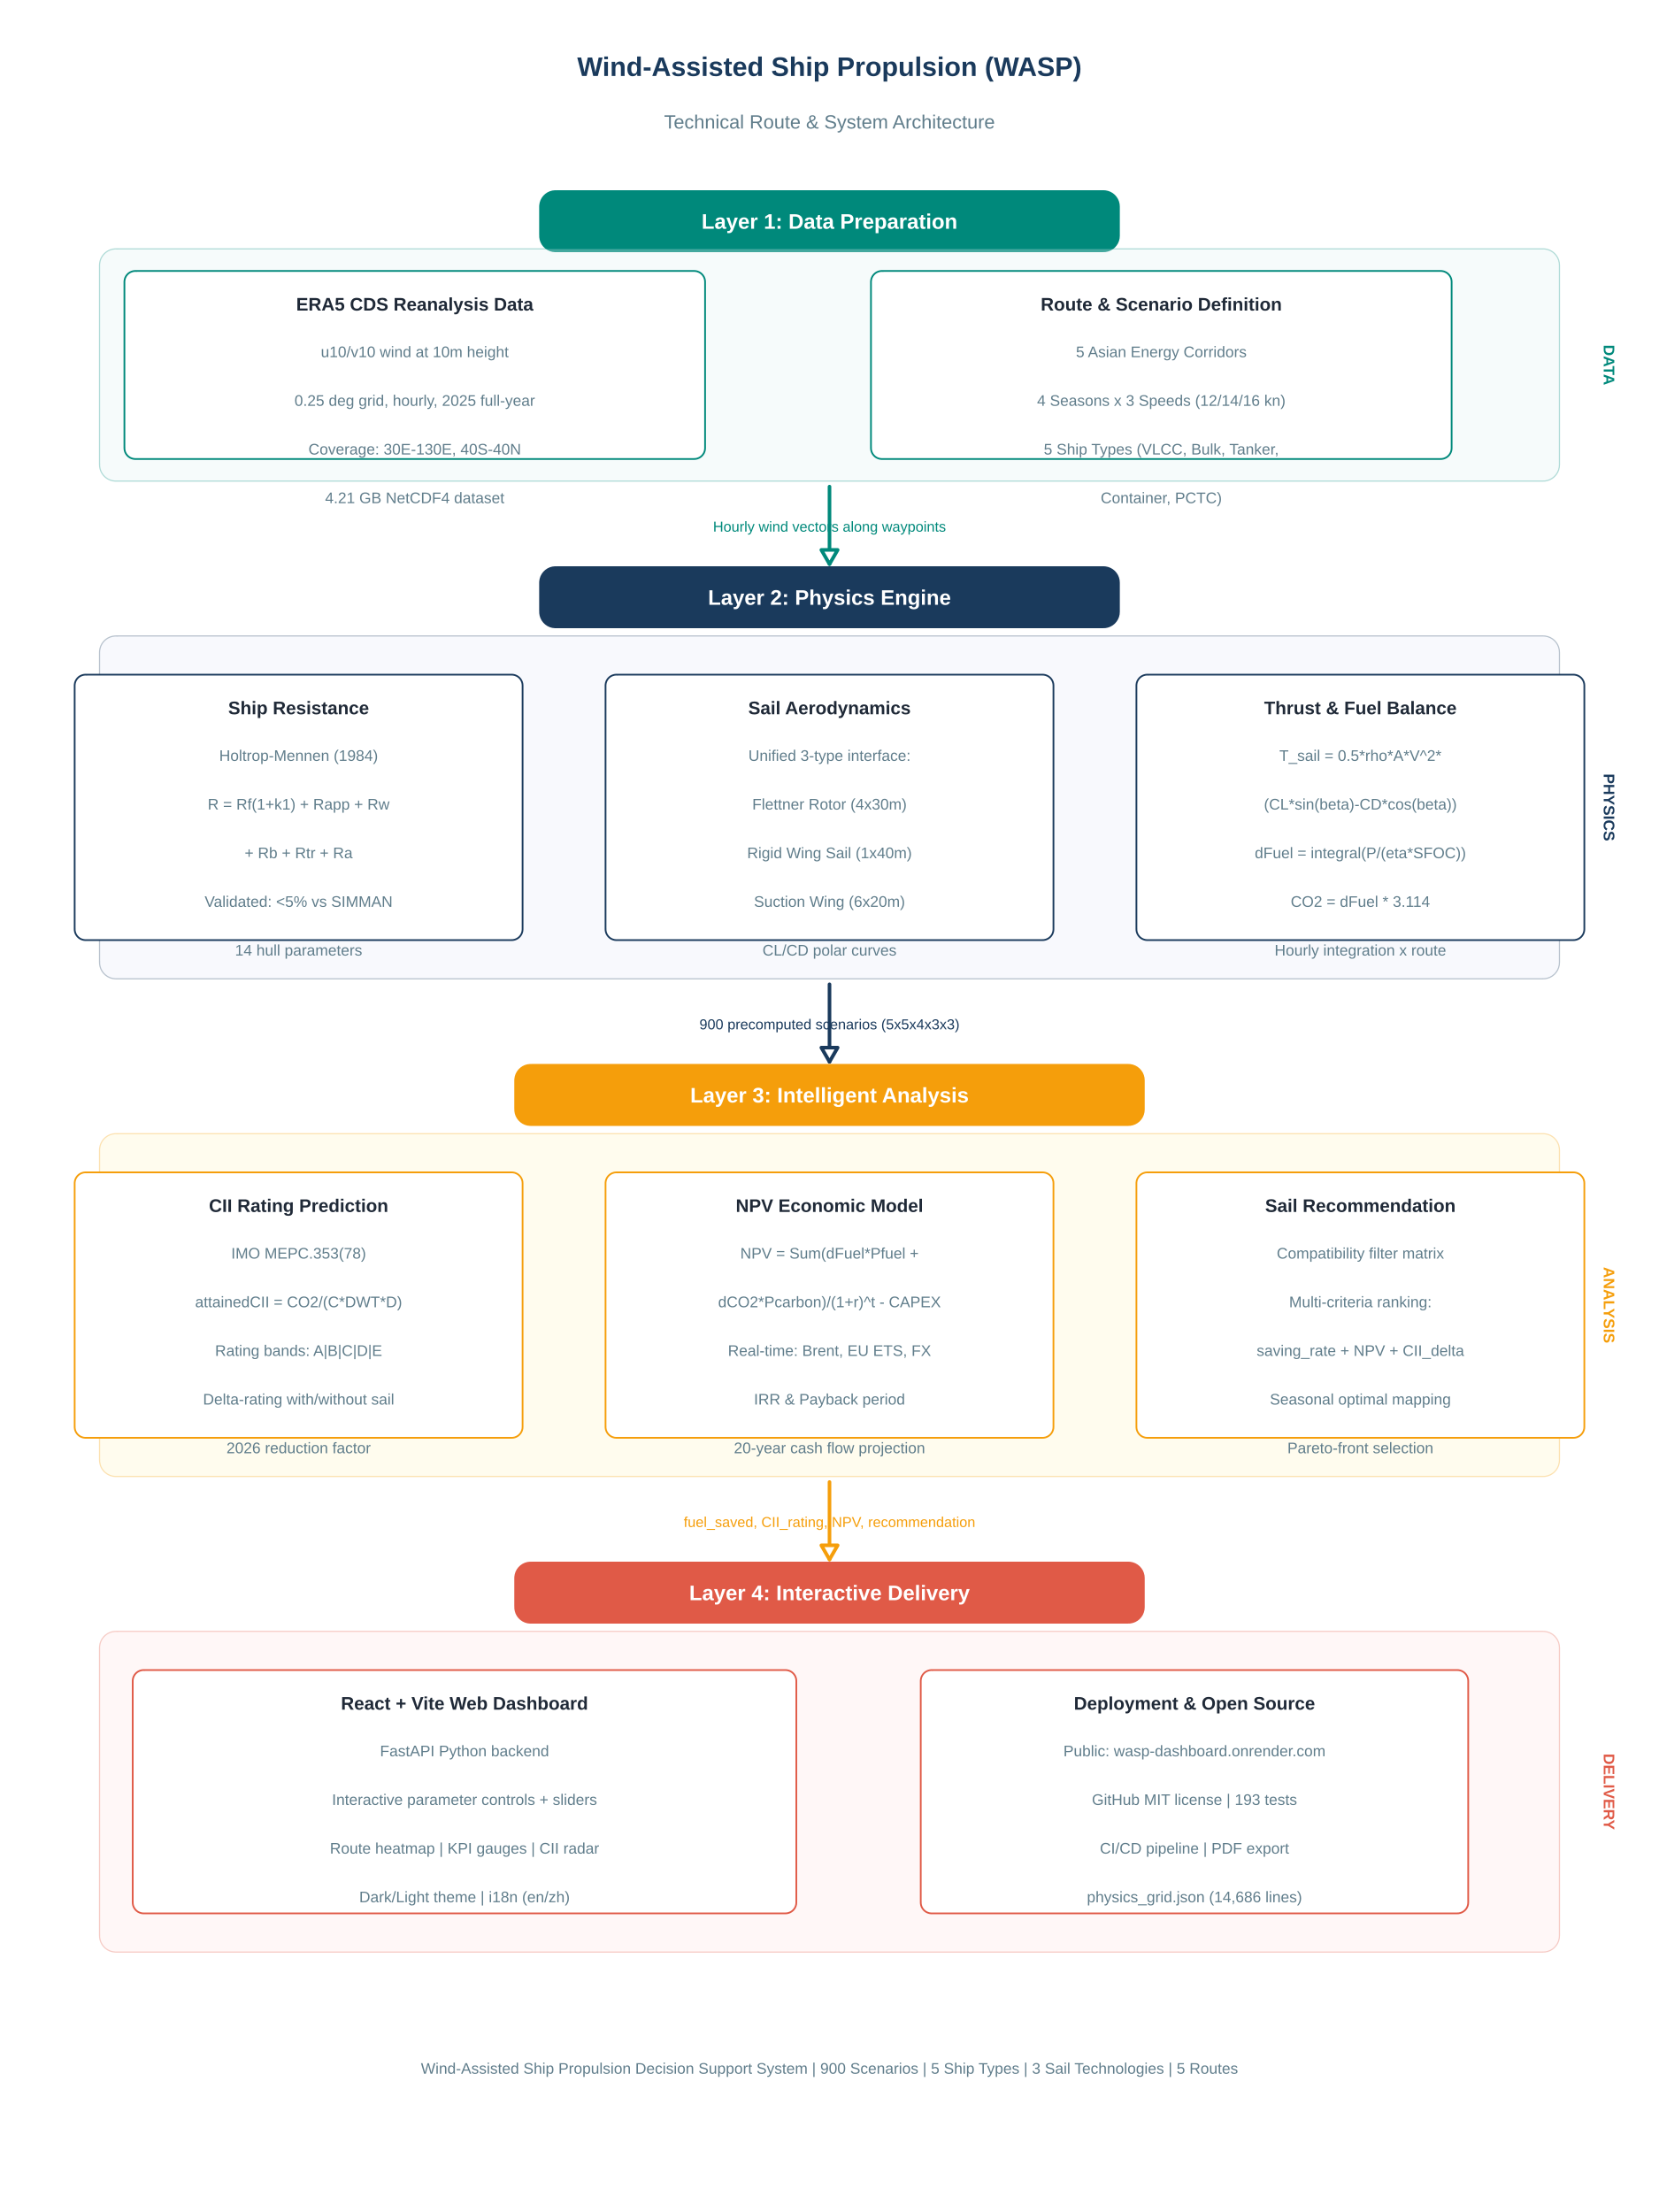
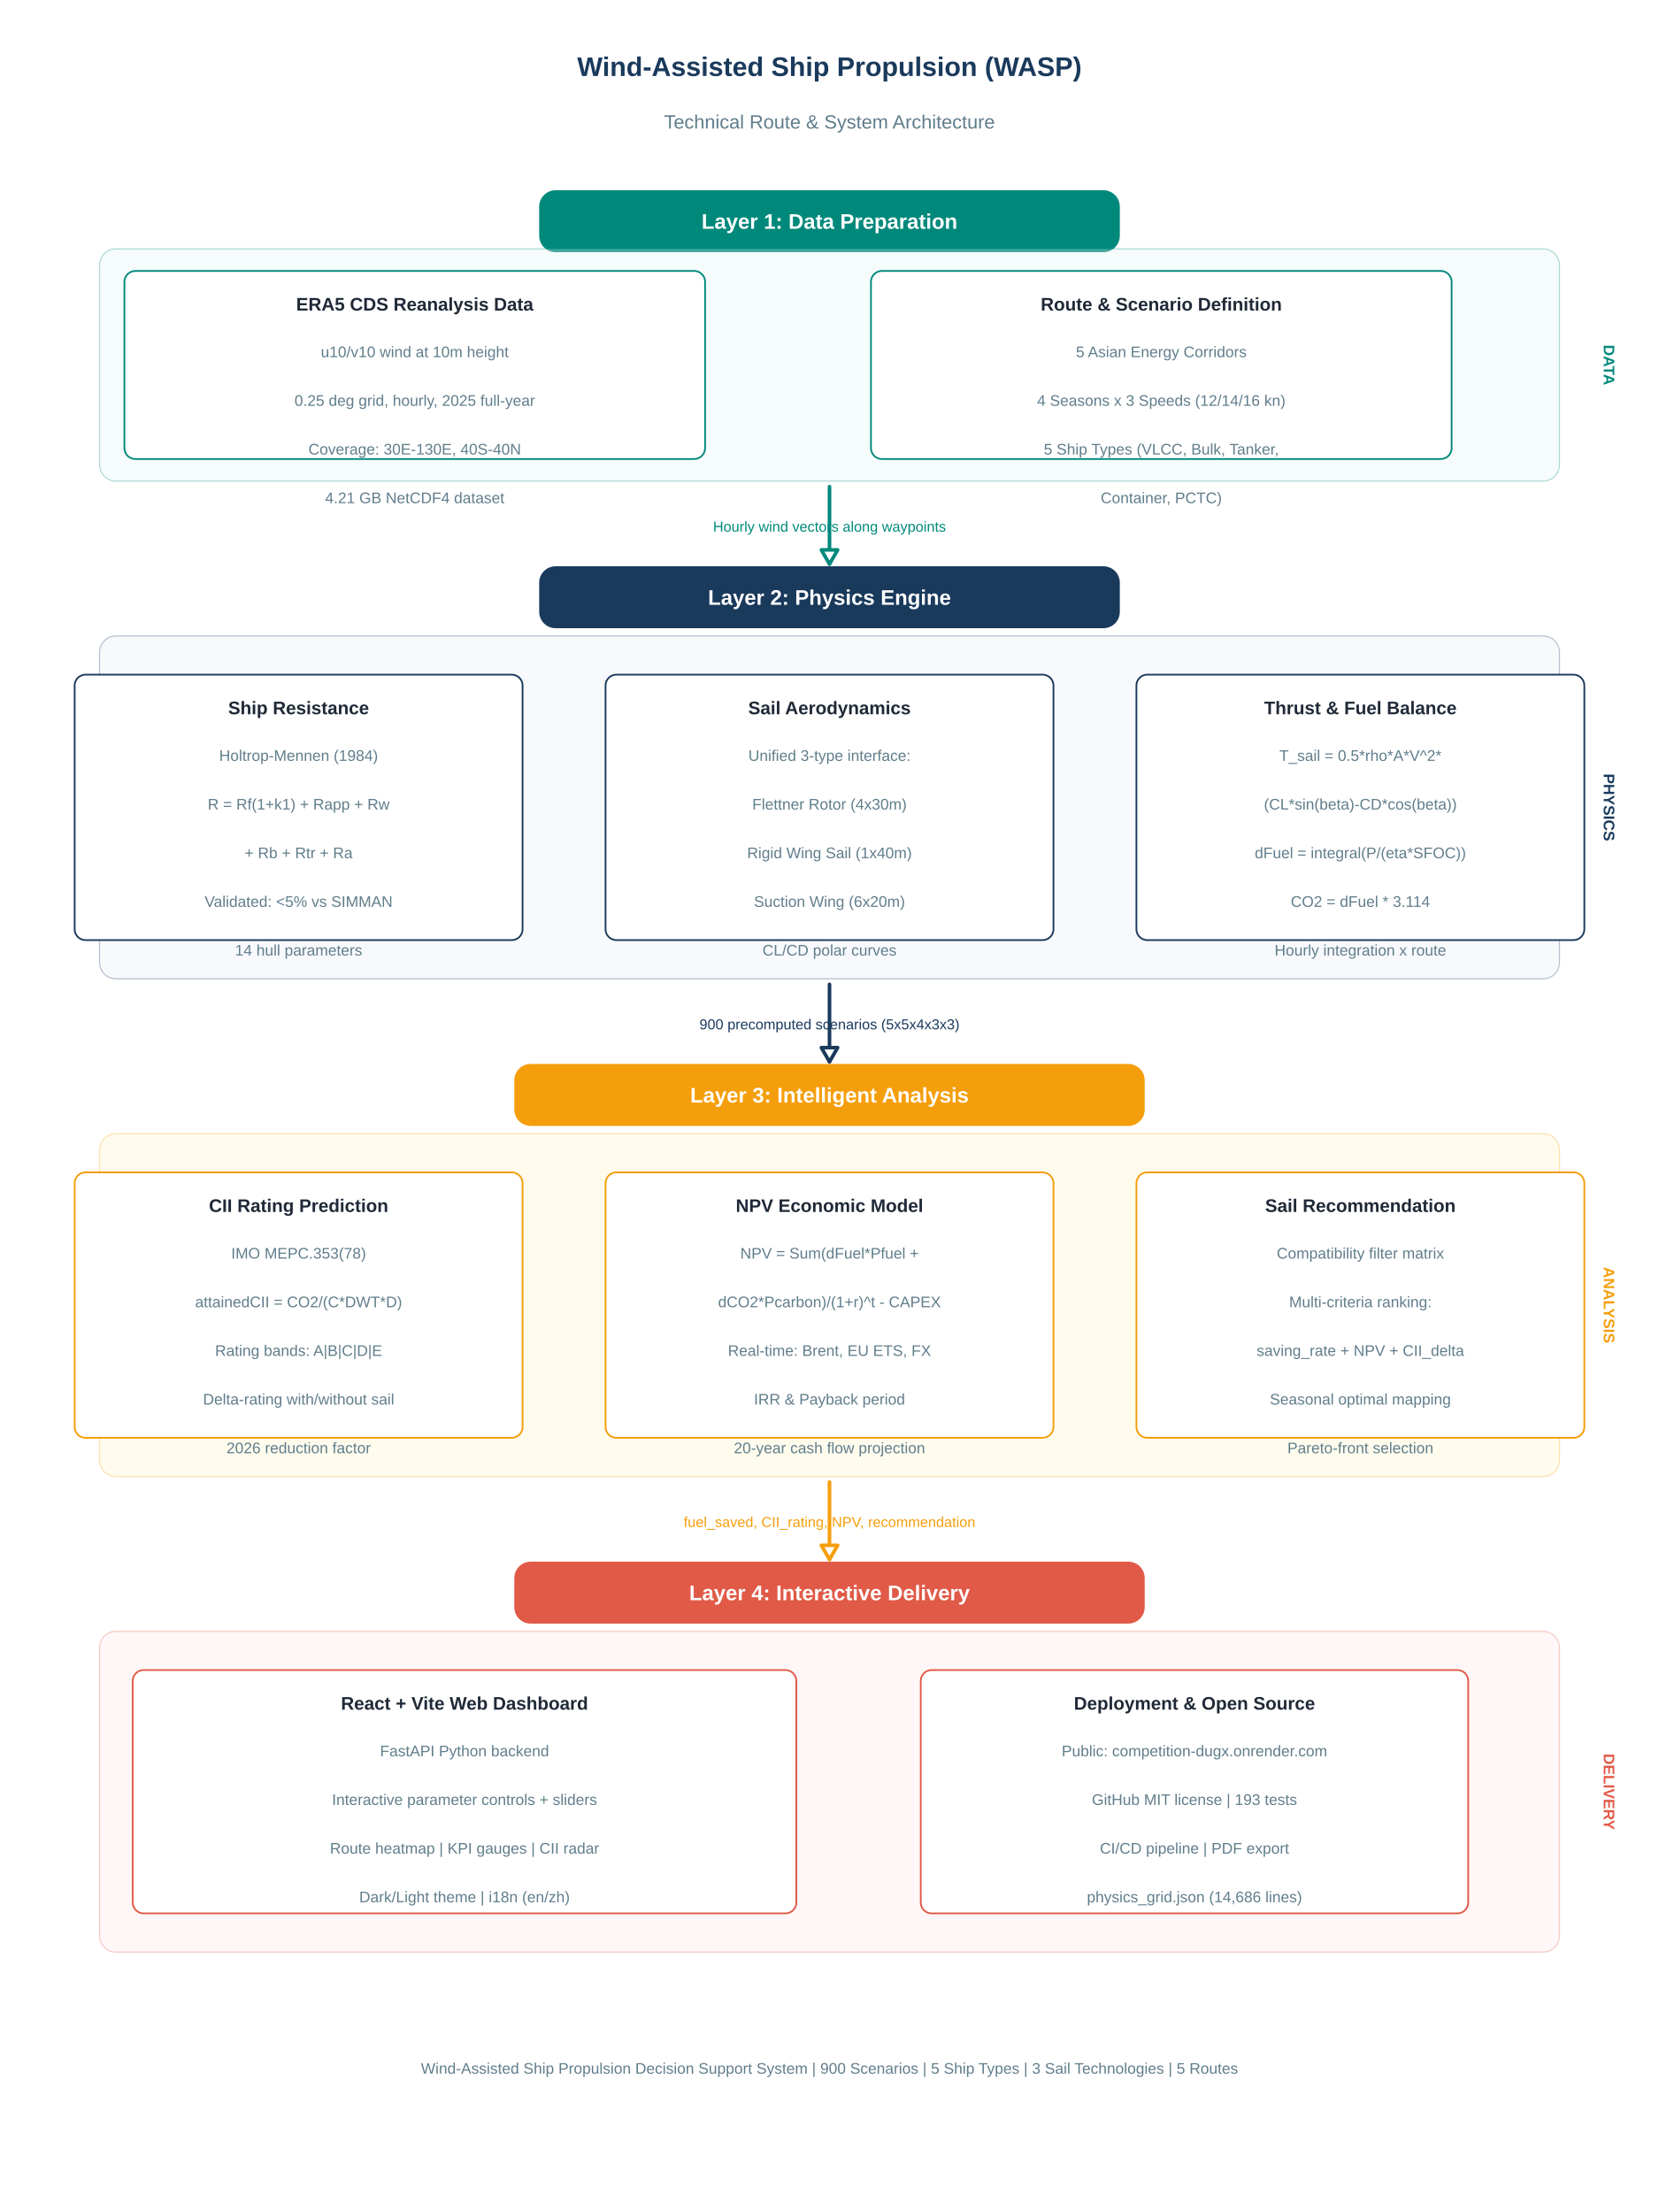
<svg xmlns="http://www.w3.org/2000/svg" width="864.00pt" height="1152.00pt" viewBox="0 0 864.00 1152.00">
  <g class="svglite">
    <defs>
      <style type="text/css">
    .svglite line, .svglite polyline, .svglite polygon, .svglite path, .svglite rect, .svglite circle {
      fill: none;
      stroke: #000000;
      stroke-linecap: round;
      stroke-linejoin: round;
      stroke-miterlimit: 10.00;
    }
    .svglite text {
      white-space: pre;
    }
    .svglite g.glyphgroup path {
      fill: inherit;
      stroke: none;
    }
  </style>
    </defs>
    <rect width="100%" height="100%" style="stroke: none; fill: #FFFFFF;" />
    <defs>
      <clipPath id="cpMC4wMHw4NjQuMDB8MC4wMHwxMTUyLjAw">
        <rect x="0.00" y="0.00" width="864.00" height="1152.00" />
      </clipPath>
    </defs>
    <g clip-path="url(#cpMC4wMHw4NjQuMDB8MC4wMHwxMTUyLjAw)">
      <rect x="0.00" y="0.00" width="864.00" height="1152.00" style="stroke-width: 0.75; stroke: none; fill: #FFFFFF;" />
      <text x="432.00" y="39.57" text-anchor="middle" style="font-size: 14.00px; font-weight: bold;fill: #1A3A5C; font-family: &quot;Arial&quot;;" textLength="262.72px" lengthAdjust="spacingAndGlyphs">Wind-Assisted Ship Propulsion (WASP)</text>
      <text x="432.00" y="66.94" text-anchor="middle" style="font-size: 10.00px;fill: #607D8B; font-family: &quot;Arial&quot;;" textLength="172.33px" lengthAdjust="spacingAndGlyphs">Technical Route &amp; System Architecture</text>
      <polygon points="289.30,131.33 574.70,131.33 574.35,131.32 575.72,131.27 577.06,130.99 578.34,130.51 579.53,129.82 580.59,128.96 581.49,127.93 582.23,126.78 582.76,125.52 583.09,124.19 583.20,122.82 583.20,122.82 583.20,107.58 583.20,107.58 583.09,106.21 582.76,104.88 582.23,103.62 581.49,102.47 580.59,101.44 579.53,100.58 578.34,99.89 577.06,99.41 575.72,99.13 574.70,99.07 289.30,99.07 290.33,99.13 288.96,99.08 287.60,99.24 286.29,99.62 285.05,100.21 283.93,100.99 282.94,101.94 282.12,103.03 281.48,104.24 281.05,105.54 280.83,106.89 280.80,107.58 280.80,122.82 280.83,122.14 280.83,123.51 281.05,124.86 281.48,126.16 282.12,127.37 282.94,128.46 283.93,129.41 285.05,130.19 286.29,130.78 287.60,131.16 288.96,131.32 " style="stroke-width: 0.00; stroke: #00897B; fill: #00897B;" />
      <text x="432.00" y="119.14" text-anchor="middle" style="font-size: 11.00px; font-weight: bold;fill: #FFFFFF; font-family: &quot;Arial&quot;;" textLength="133.34px" lengthAdjust="spacingAndGlyphs">Layer 1: Data Preparation</text>
      <polygon points="60.34,250.56 803.66,250.56 803.31,250.55 804.68,250.50 806.02,250.22 807.30,249.74 808.49,249.05 809.55,248.19 810.45,247.16 811.19,246.01 811.72,244.75 812.05,243.42 812.16,242.06 812.16,242.06 812.16,138.10 812.16,138.10 812.05,136.74 811.72,135.41 811.19,134.15 810.45,133.00 809.55,131.97 808.49,131.11 807.30,130.42 806.02,129.94 804.68,129.66 803.66,129.60 60.34,129.60 61.37,129.66 60.00,129.61 58.64,129.77 57.33,130.15 56.09,130.74 54.97,131.52 53.98,132.46 53.16,133.56 52.52,134.77 52.09,136.07 51.87,137.42 51.84,138.10 51.84,242.06 51.87,241.37 51.87,242.74 52.09,244.09 52.52,245.39 53.16,246.60 53.98,247.70 54.97,248.64 56.09,249.42 57.33,250.01 58.64,250.39 60.00,250.55 " style="stroke-width: 0.60; stroke: #00897B; stroke-opacity: 0.30; fill: #E0F2F1; fill-opacity: 0.30;" />
      <polygon points="70.47,239.04 361.53,239.04 361.30,239.04 362.21,239.00 363.11,238.82 363.96,238.49 364.75,238.04 365.46,237.46 366.06,236.78 366.55,236.01 366.91,235.17 367.13,234.28 367.20,233.37 367.20,233.37 367.20,146.79 367.20,146.79 367.13,145.88 366.91,144.99 366.55,144.15 366.06,143.38 365.46,142.70 364.75,142.12 363.96,141.67 363.11,141.34 362.21,141.16 361.53,141.12 70.47,141.12 71.15,141.16 70.24,141.12 69.34,141.23 68.46,141.49 67.63,141.88 66.88,142.40 66.23,143.03 65.68,143.76 65.25,144.57 64.96,145.43 64.82,146.33 64.80,146.79 64.80,233.37 64.82,232.91 64.82,233.83 64.96,234.73 65.25,235.59 65.68,236.40 66.23,237.13 66.88,237.76 67.63,238.28 68.46,238.67 69.34,238.93 70.24,239.04 " style="stroke-width: 0.90; stroke: #00897B; fill: #FFFFFF;" />
      <text x="216.00" y="161.74" text-anchor="middle" style="font-size: 9.50px; font-weight: bold;fill: #1F2937; font-family: &quot;Arial&quot;;" textLength="123.53px" lengthAdjust="spacingAndGlyphs">ERA5 CDS Reanalysis Data</text>
      <text x="216.00" y="186.02" text-anchor="middle" style="font-size: 8.00px;fill: #607D8B; font-family: &quot;Arial&quot;;" textLength="97.89px" lengthAdjust="spacingAndGlyphs">u10/v10 wind at 10m height</text>
      <text x="216.00" y="211.36" text-anchor="middle" style="font-size: 8.00px;fill: #607D8B; font-family: &quot;Arial&quot;;" textLength="125.34px" lengthAdjust="spacingAndGlyphs">0.25 deg grid, hourly, 2025 full-year</text>
      <text x="216.00" y="236.71" text-anchor="middle" style="font-size: 8.00px;fill: #607D8B; font-family: &quot;Arial&quot;;" textLength="110.83px" lengthAdjust="spacingAndGlyphs">Coverage: 30E-130E, 40S-40N</text>
      <text x="216.00" y="262.05" text-anchor="middle" style="font-size: 8.00px;fill: #607D8B; font-family: &quot;Arial&quot;;" textLength="93.41px" lengthAdjust="spacingAndGlyphs">4.21 GB NetCDF4 dataset</text>
      <polygon points="459.27,239.04 750.33,239.04 750.10,239.04 751.01,239.00 751.91,238.82 752.76,238.49 753.55,238.04 754.26,237.46 754.86,236.78 755.35,236.01 755.71,235.17 755.93,234.28 756.00,233.37 756.00,233.37 756.00,146.79 756.00,146.79 755.93,145.88 755.71,144.99 755.35,144.15 754.86,143.38 754.26,142.70 753.55,142.12 752.76,141.67 751.91,141.34 751.01,141.16 750.33,141.12 459.27,141.12 459.95,141.16 459.04,141.12 458.14,141.23 457.26,141.49 456.43,141.88 455.68,142.40 455.03,143.03 454.48,143.76 454.05,144.57 453.76,145.43 453.62,146.33 453.60,146.79 453.60,233.37 453.62,232.91 453.62,233.83 453.76,234.73 454.05,235.59 454.48,236.40 455.03,237.13 455.68,237.76 456.43,238.28 457.26,238.67 458.14,238.93 459.04,239.04 " style="stroke-width: 0.90; stroke: #00897B; fill: #FFFFFF;" />
      <text x="604.80" y="161.74" text-anchor="middle" style="font-size: 9.50px; font-weight: bold;fill: #1F2937; font-family: &quot;Arial&quot;;" textLength="125.56px" lengthAdjust="spacingAndGlyphs">Route &amp; Scenario Definition</text>
      <text x="604.80" y="186.02" text-anchor="middle" style="font-size: 8.00px;fill: #607D8B; font-family: &quot;Arial&quot;;" textLength="89.02px" lengthAdjust="spacingAndGlyphs">5 Asian Energy Corridors</text>
      <text x="604.80" y="211.36" text-anchor="middle" style="font-size: 8.00px;fill: #607D8B; font-family: &quot;Arial&quot;;" textLength="129.48px" lengthAdjust="spacingAndGlyphs">4 Seasons x 3 Speeds (12/14/16 kn)</text>
      <text x="604.80" y="236.71" text-anchor="middle" style="font-size: 8.00px;fill: #607D8B; font-family: &quot;Arial&quot;;" textLength="122.52px" lengthAdjust="spacingAndGlyphs">5 Ship Types (VLCC, Bulk, Tanker,</text>
      <text x="604.80" y="262.05" text-anchor="middle" style="font-size: 8.00px;fill: #607D8B; font-family: &quot;Arial&quot;;" textLength="67.62px" lengthAdjust="spacingAndGlyphs">  Container, PCTC)</text>
      <polyline points="432.00,253.44 432.00,293.76 " style="stroke-width: 1.88; stroke: #00897B;" />
      <polygon points="427.75,286.40 432.00,293.76 436.25,286.40 " style="stroke-width: 1.88; stroke: #00897B; fill: #FFFFFF;" />
      <text x="432.00" y="276.86" text-anchor="middle" style="font-size: 7.50px;fill: #00897B; font-family: &quot;Arial&quot;;" textLength="121.33px" lengthAdjust="spacingAndGlyphs">Hourly wind vectors along waypoints</text>
      <polygon points="289.30,327.17 574.70,327.17 574.35,327.16 575.72,327.11 577.06,326.83 578.34,326.35 579.53,325.66 580.59,324.80 581.49,323.77 582.23,322.62 582.76,321.36 583.09,320.03 583.20,318.66 583.20,318.66 583.20,303.42 583.20,303.42 583.09,302.05 582.76,300.72 582.23,299.46 581.49,298.31 580.59,297.28 579.53,296.42 578.34,295.73 577.06,295.25 575.72,294.97 574.70,294.91 289.30,294.91 290.33,294.97 288.96,294.92 287.60,295.08 286.29,295.46 285.05,296.05 283.93,296.83 282.94,297.78 282.12,298.87 281.48,300.08 281.05,301.38 280.83,302.73 280.80,303.42 280.80,318.66 280.83,317.98 280.83,319.35 281.05,320.70 281.48,322.00 282.12,323.21 282.94,324.30 283.93,325.25 285.05,326.03 286.29,326.62 287.60,327.00 288.96,327.16 " style="stroke-width: 0.00; stroke: #1A3A5C; fill: #1A3A5C;" />
      <text x="432.00" y="314.98" text-anchor="middle" style="font-size: 11.00px; font-weight: bold;fill: #FFFFFF; font-family: &quot;Arial&quot;;" textLength="126.66px" lengthAdjust="spacingAndGlyphs">Layer 2: Physics Engine</text>
      <polygon points="60.34,509.76 803.66,509.76 803.31,509.75 804.68,509.70 806.02,509.42 807.30,508.94 808.49,508.25 809.55,507.39 810.45,506.36 811.19,505.21 811.72,503.95 812.05,502.62 812.16,501.26 812.16,501.26 812.16,339.70 812.16,339.70 812.05,338.34 811.72,337.01 811.19,335.75 810.45,334.60 809.55,333.57 808.49,332.71 807.30,332.02 806.02,331.54 804.68,331.26 803.66,331.20 60.34,331.20 61.37,331.26 60.00,331.21 58.64,331.37 57.33,331.75 56.09,332.34 54.97,333.12 53.98,334.06 53.16,335.16 52.52,336.37 52.09,337.67 51.87,339.02 51.84,339.70 51.84,501.26 51.87,500.57 51.87,501.94 52.09,503.29 52.52,504.59 53.16,505.80 53.98,506.90 54.97,507.84 56.09,508.62 57.33,509.21 58.64,509.59 60.00,509.75 " style="stroke-width: 0.60; stroke: #1A3A5C; stroke-opacity: 0.30; fill: #E8EAF6; fill-opacity: 0.30;" />
      <polygon points="44.55,489.60 266.49,489.60 266.26,489.60 267.17,489.56 268.07,489.38 268.92,489.05 269.71,488.60 270.42,488.02 271.02,487.34 271.51,486.57 271.87,485.73 272.09,484.84 272.16,483.93 272.16,483.93 272.16,357.03 272.16,357.03 272.09,356.12 271.87,355.23 271.51,354.39 271.02,353.62 270.42,352.94 269.71,352.36 268.92,351.91 268.07,351.58 267.17,351.40 266.49,351.36 44.55,351.36 45.23,351.40 44.32,351.36 43.42,351.47 42.54,351.73 41.71,352.12 40.96,352.64 40.31,353.27 39.76,354.00 39.33,354.81 39.04,355.67 38.90,356.57 38.88,357.03 38.88,483.93 38.90,483.47 38.90,484.39 39.04,485.29 39.33,486.15 39.76,486.96 40.31,487.69 40.96,488.32 41.71,488.84 42.54,489.23 43.42,489.49 44.32,489.60 " style="stroke-width: 0.90; stroke: #1A3A5C; fill: #FFFFFF;" />
      <text x="155.52" y="371.98" text-anchor="middle" style="font-size: 9.50px; font-weight: bold;fill: #1F2937; font-family: &quot;Arial&quot;;" textLength="73.36px" lengthAdjust="spacingAndGlyphs">Ship Resistance</text>
      <text x="155.52" y="396.26" text-anchor="middle" style="font-size: 8.00px;fill: #607D8B; font-family: &quot;Arial&quot;;" textLength="82.80px" lengthAdjust="spacingAndGlyphs">Holtrop-Mennen (1984)</text>
      <text x="155.52" y="421.60" text-anchor="middle" style="font-size: 8.00px;fill: #607D8B; font-family: &quot;Arial&quot;;" textLength="94.73px" lengthAdjust="spacingAndGlyphs">R = Rf(1+k1) + Rapp + Rw</text>
      <text x="155.52" y="446.95" text-anchor="middle" style="font-size: 8.00px;fill: #607D8B; font-family: &quot;Arial&quot;;" textLength="62.91px" lengthAdjust="spacingAndGlyphs">   + Rb + Rtr + Ra</text>
      <text x="155.52" y="472.29" text-anchor="middle" style="font-size: 8.00px;fill: #607D8B; font-family: &quot;Arial&quot;;" textLength="97.94px" lengthAdjust="spacingAndGlyphs">Validated: &lt;5% vs SIMMAN</text>
      <text x="155.52" y="497.64" text-anchor="middle" style="font-size: 8.00px;fill: #607D8B; font-family: &quot;Arial&quot;;" textLength="66.31px" lengthAdjust="spacingAndGlyphs">14 hull parameters</text>
      <polygon points="321.03,489.60 542.97,489.60 542.74,489.60 543.65,489.56 544.55,489.38 545.40,489.05 546.19,488.60 546.90,488.02 547.50,487.34 547.99,486.57 548.35,485.73 548.57,484.84 548.64,483.93 548.64,483.93 548.64,357.03 548.64,357.03 548.57,356.12 548.35,355.23 547.99,354.39 547.50,353.62 546.90,352.94 546.19,352.36 545.40,351.91 544.55,351.58 543.65,351.40 542.97,351.36 321.03,351.36 321.71,351.40 320.80,351.36 319.90,351.47 319.02,351.73 318.19,352.12 317.44,352.64 316.79,353.27 316.24,354.00 315.81,354.81 315.52,355.67 315.38,356.57 315.36,357.03 315.36,483.93 315.38,483.47 315.38,484.39 315.52,485.29 315.81,486.15 316.24,486.96 316.79,487.69 317.44,488.32 318.19,488.84 319.02,489.23 319.90,489.49 320.80,489.60 " style="stroke-width: 0.90; stroke: #1A3A5C; fill: #FFFFFF;" />
      <text x="432.00" y="371.98" text-anchor="middle" style="font-size: 9.50px; font-weight: bold;fill: #1F2937; font-family: &quot;Arial&quot;;" textLength="84.64px" lengthAdjust="spacingAndGlyphs">Sail Aerodynamics</text>
      <text x="432.00" y="396.26" text-anchor="middle" style="font-size: 8.00px;fill: #607D8B; font-family: &quot;Arial&quot;;" textLength="84.53px" lengthAdjust="spacingAndGlyphs">Unified 3-type interface:</text>
      <text x="432.00" y="421.60" text-anchor="middle" style="font-size: 8.00px;fill: #607D8B; font-family: &quot;Arial&quot;;" textLength="84.97px" lengthAdjust="spacingAndGlyphs">  Flettner Rotor (4x30m)</text>
      <text x="432.00" y="446.95" text-anchor="middle" style="font-size: 8.00px;fill: #607D8B; font-family: &quot;Arial&quot;;" textLength="90.31px" lengthAdjust="spacingAndGlyphs">  Rigid Wing Sail (1x40m)</text>
      <text x="432.00" y="472.29" text-anchor="middle" style="font-size: 8.00px;fill: #607D8B; font-family: &quot;Arial&quot;;" textLength="83.19px" lengthAdjust="spacingAndGlyphs">  Suction Wing (6x20m)</text>
      <text x="432.00" y="497.64" text-anchor="middle" style="font-size: 8.00px;fill: #607D8B; font-family: &quot;Arial&quot;;" textLength="69.84px" lengthAdjust="spacingAndGlyphs">CL/CD polar curves</text>
      <polygon points="597.51,489.60 819.45,489.60 819.22,489.60 820.13,489.56 821.03,489.38 821.88,489.05 822.67,488.60 823.38,488.02 823.98,487.34 824.47,486.57 824.83,485.73 825.05,484.84 825.12,483.93 825.12,483.93 825.12,357.03 825.12,357.03 825.05,356.12 824.83,355.23 824.47,354.39 823.98,353.62 823.38,352.94 822.67,352.36 821.88,351.91 821.03,351.58 820.13,351.40 819.45,351.36 597.51,351.36 598.19,351.40 597.28,351.36 596.38,351.47 595.50,351.73 594.67,352.12 593.92,352.64 593.27,353.27 592.72,354.00 592.29,354.81 592.00,355.67 591.86,356.57 591.84,357.03 591.84,483.93 591.86,483.47 591.86,484.39 592.00,485.29 592.29,486.15 592.72,486.96 593.27,487.69 593.92,488.32 594.67,488.84 595.50,489.23 596.38,489.49 597.28,489.60 " style="stroke-width: 0.90; stroke: #1A3A5C; fill: #FFFFFF;" />
      <text x="708.48" y="371.98" text-anchor="middle" style="font-size: 9.50px; font-weight: bold;fill: #1F2937; font-family: &quot;Arial&quot;;" textLength="100.25px" lengthAdjust="spacingAndGlyphs">Thrust &amp; Fuel Balance</text>
      <text x="708.48" y="396.26" text-anchor="middle" style="font-size: 8.00px;fill: #607D8B; font-family: &quot;Arial&quot;;" textLength="84.50px" lengthAdjust="spacingAndGlyphs">T_sail = 0.5*rho*A*V^2*</text>
      <text x="708.48" y="421.60" text-anchor="middle" style="font-size: 8.00px;fill: #607D8B; font-family: &quot;Arial&quot;;" textLength="105.00px" lengthAdjust="spacingAndGlyphs">  (CL*sin(beta)-CD*cos(beta))</text>
      <text x="708.48" y="446.95" text-anchor="middle" style="font-size: 8.00px;fill: #607D8B; font-family: &quot;Arial&quot;;" textLength="110.12px" lengthAdjust="spacingAndGlyphs">dFuel = integral(P/(eta*SFOC))</text>
      <text x="708.48" y="472.29" text-anchor="middle" style="font-size: 8.00px;fill: #607D8B; font-family: &quot;Arial&quot;;" textLength="72.58px" lengthAdjust="spacingAndGlyphs">CO2 = dFuel * 3.114</text>
      <text x="708.48" y="497.64" text-anchor="middle" style="font-size: 8.00px;fill: #607D8B; font-family: &quot;Arial&quot;;" textLength="89.44px" lengthAdjust="spacingAndGlyphs">Hourly integration x route</text>
      <polyline points="432.00,512.64 432.00,552.96 " style="stroke-width: 1.88; stroke: #1A3A5C;" />
      <polygon points="427.75,545.60 432.00,552.96 436.25,545.60 " style="stroke-width: 1.88; stroke: #1A3A5C; fill: #FFFFFF;" />
      <text x="432.00" y="536.06" text-anchor="middle" style="font-size: 7.50px;fill: #1A3A5C; font-family: &quot;Arial&quot;;" textLength="135.50px" lengthAdjust="spacingAndGlyphs">900 precomputed scenarios (5x5x4x3x3)</text>
      <polygon points="276.34,586.37 587.66,586.37 587.31,586.36 588.68,586.31 590.02,586.03 591.30,585.55 592.49,584.86 593.55,584.00 594.45,582.97 595.19,581.82 595.72,580.56 596.05,579.23 596.16,577.86 596.16,577.86 596.16,562.62 596.16,562.62 596.05,561.25 595.72,559.92 595.19,558.66 594.45,557.51 593.55,556.48 592.49,555.62 591.30,554.93 590.02,554.45 588.68,554.17 587.66,554.11 276.34,554.11 277.37,554.17 276.00,554.12 274.64,554.28 273.33,554.66 272.09,555.25 270.97,556.03 269.98,556.98 269.16,558.07 268.52,559.28 268.09,560.58 267.87,561.93 267.84,562.62 267.84,577.86 267.87,577.18 267.87,578.55 268.09,579.90 268.52,581.20 269.16,582.41 269.98,583.50 270.97,584.45 272.09,585.23 273.33,585.82 274.64,586.20 276.00,586.36 " style="stroke-width: 0.00; stroke: #F59E0B; fill: #F59E0B;" />
      <text x="432.00" y="574.18" text-anchor="middle" style="font-size: 11.00px; font-weight: bold;fill: #FFFFFF; font-family: &quot;Arial&quot;;" textLength="145.19px" lengthAdjust="spacingAndGlyphs">Layer 3: Intelligent Analysis</text>
      <polygon points="60.34,768.96 803.66,768.96 803.31,768.95 804.68,768.90 806.02,768.62 807.30,768.14 808.49,767.45 809.55,766.59 810.45,765.56 811.19,764.41 811.72,763.15 812.05,761.82 812.16,760.46 812.16,760.46 812.16,598.90 812.16,598.90 812.05,597.54 811.72,596.21 811.19,594.95 810.45,593.80 809.55,592.77 808.49,591.91 807.30,591.22 806.02,590.74 804.68,590.46 803.66,590.40 60.34,590.40 61.37,590.46 60.00,590.41 58.64,590.57 57.33,590.95 56.09,591.54 54.97,592.32 53.98,593.26 53.16,594.36 52.52,595.57 52.09,596.87 51.87,598.22 51.84,598.90 51.84,760.46 51.87,759.77 51.87,761.14 52.09,762.49 52.52,763.79 53.16,765.00 53.98,766.10 54.97,767.04 56.09,767.82 57.33,768.41 58.64,768.79 60.00,768.95 " style="stroke-width: 0.60; stroke: #F59E0B; stroke-opacity: 0.30; fill: #FEF3C7; fill-opacity: 0.30;" />
      <polygon points="44.55,748.80 266.49,748.80 266.26,748.80 267.17,748.76 268.07,748.58 268.92,748.25 269.71,747.80 270.42,747.22 271.02,746.54 271.51,745.77 271.87,744.93 272.09,744.04 272.16,743.13 272.16,743.13 272.16,616.23 272.16,616.23 272.09,615.32 271.87,614.43 271.51,613.59 271.02,612.82 270.42,612.14 269.71,611.56 268.92,611.11 268.07,610.78 267.17,610.60 266.49,610.56 44.55,610.56 45.23,610.60 44.32,610.56 43.42,610.67 42.54,610.93 41.71,611.32 40.96,611.84 40.31,612.47 39.76,613.20 39.33,614.01 39.04,614.87 38.90,615.77 38.88,616.23 38.88,743.13 38.90,742.67 38.90,743.59 39.04,744.49 39.33,745.35 39.76,746.16 40.31,746.89 40.96,747.52 41.71,748.04 42.54,748.43 43.42,748.69 44.32,748.80 " style="stroke-width: 0.90; stroke: #F59E0B; fill: #FFFFFF;" />
      <text x="155.52" y="631.18" text-anchor="middle" style="font-size: 9.50px; font-weight: bold;fill: #1F2937; font-family: &quot;Arial&quot;;" textLength="93.39px" lengthAdjust="spacingAndGlyphs">CII Rating Prediction</text>
      <text x="155.52" y="655.46" text-anchor="middle" style="font-size: 8.00px;fill: #607D8B; font-family: &quot;Arial&quot;;" textLength="70.30px" lengthAdjust="spacingAndGlyphs">IMO MEPC.353(78)</text>
      <text x="155.52" y="680.80" text-anchor="middle" style="font-size: 8.00px;fill: #607D8B; font-family: &quot;Arial&quot;;" textLength="107.83px" lengthAdjust="spacingAndGlyphs">attainedCII = CO2/(C*DWT*D)</text>
      <text x="155.52" y="706.15" text-anchor="middle" style="font-size: 8.00px;fill: #607D8B; font-family: &quot;Arial&quot;;" textLength="87.08px" lengthAdjust="spacingAndGlyphs">Rating bands: A|B|C|D|E</text>
      <text x="155.52" y="731.49" text-anchor="middle" style="font-size: 8.00px;fill: #607D8B; font-family: &quot;Arial&quot;;" textLength="99.66px" lengthAdjust="spacingAndGlyphs">Delta-rating with/without sail</text>
      <text x="155.52" y="756.84" text-anchor="middle" style="font-size: 8.00px;fill: #607D8B; font-family: &quot;Arial&quot;;" textLength="75.20px" lengthAdjust="spacingAndGlyphs">2026 reduction factor</text>
      <polygon points="321.03,748.80 542.97,748.80 542.74,748.80 543.65,748.76 544.55,748.58 545.40,748.25 546.19,747.80 546.90,747.22 547.50,746.54 547.99,745.77 548.35,744.93 548.57,744.04 548.64,743.13 548.64,743.13 548.64,616.23 548.64,616.23 548.57,615.32 548.35,614.43 547.99,613.59 547.50,612.82 546.90,612.14 546.19,611.56 545.40,611.11 544.55,610.78 543.65,610.60 542.97,610.56 321.03,610.56 321.71,610.60 320.80,610.56 319.90,610.67 319.02,610.93 318.19,611.32 317.44,611.84 316.79,612.47 316.24,613.20 315.81,614.01 315.52,614.87 315.38,615.77 315.36,616.23 315.36,743.13 315.38,742.67 315.38,743.59 315.52,744.49 315.81,745.35 316.24,746.16 316.79,746.89 317.44,747.52 318.19,748.04 319.02,748.43 319.90,748.69 320.80,748.80 " style="stroke-width: 0.90; stroke: #F59E0B; fill: #FFFFFF;" />
      <text x="432.00" y="631.18" text-anchor="middle" style="font-size: 9.50px; font-weight: bold;fill: #1F2937; font-family: &quot;Arial&quot;;" textLength="97.64px" lengthAdjust="spacingAndGlyphs">NPV Economic Model</text>
      <text x="432.00" y="655.46" text-anchor="middle" style="font-size: 8.00px;fill: #607D8B; font-family: &quot;Arial&quot;;" textLength="93.00px" lengthAdjust="spacingAndGlyphs">NPV = Sum(dFuel*Pfuel +</text>
      <text x="432.00" y="680.80" text-anchor="middle" style="font-size: 8.00px;fill: #607D8B; font-family: &quot;Arial&quot;;" textLength="120.55px" lengthAdjust="spacingAndGlyphs">  dCO2*Pcarbon)/(1+r)^t - CAPEX</text>
      <text x="432.00" y="706.15" text-anchor="middle" style="font-size: 8.00px;fill: #607D8B; font-family: &quot;Arial&quot;;" textLength="105.88px" lengthAdjust="spacingAndGlyphs">Real-time: Brent, EU ETS, FX</text>
      <text x="432.00" y="731.49" text-anchor="middle" style="font-size: 8.00px;fill: #607D8B; font-family: &quot;Arial&quot;;" textLength="78.75px" lengthAdjust="spacingAndGlyphs">IRR &amp; Payback period</text>
      <text x="432.00" y="756.84" text-anchor="middle" style="font-size: 8.00px;fill: #607D8B; font-family: &quot;Arial&quot;;" textLength="99.67px" lengthAdjust="spacingAndGlyphs">20-year cash flow projection</text>
      <polygon points="597.51,748.80 819.45,748.80 819.22,748.80 820.13,748.76 821.03,748.58 821.88,748.25 822.67,747.80 823.38,747.22 823.98,746.54 824.47,745.77 824.83,744.93 825.05,744.04 825.12,743.13 825.12,743.13 825.12,616.23 825.12,616.23 825.05,615.32 824.83,614.43 824.47,613.59 823.98,612.82 823.38,612.14 822.67,611.56 821.88,611.11 821.03,610.78 820.13,610.60 819.45,610.56 597.51,610.56 598.19,610.60 597.28,610.56 596.38,610.67 595.50,610.93 594.67,611.32 593.92,611.84 593.27,612.47 592.72,613.20 592.29,614.01 592.00,614.87 591.86,615.77 591.84,616.23 591.84,743.13 591.86,742.67 591.86,743.59 592.00,744.49 592.29,745.35 592.72,746.16 593.27,746.89 593.92,747.52 594.67,748.04 595.50,748.43 596.38,748.69 597.28,748.80 " style="stroke-width: 0.90; stroke: #F59E0B; fill: #FFFFFF;" />
      <text x="708.48" y="631.18" text-anchor="middle" style="font-size: 9.50px; font-weight: bold;fill: #1F2937; font-family: &quot;Arial&quot;;" textLength="99.22px" lengthAdjust="spacingAndGlyphs">Sail Recommendation</text>
      <text x="708.48" y="655.46" text-anchor="middle" style="font-size: 8.00px;fill: #607D8B; font-family: &quot;Arial&quot;;" textLength="87.19px" lengthAdjust="spacingAndGlyphs">Compatibility filter matrix</text>
      <text x="708.48" y="680.80" text-anchor="middle" style="font-size: 8.00px;fill: #607D8B; font-family: &quot;Arial&quot;;" textLength="74.31px" lengthAdjust="spacingAndGlyphs">Multi-criteria ranking:</text>
      <text x="708.48" y="706.15" text-anchor="middle" style="font-size: 8.00px;fill: #607D8B; font-family: &quot;Arial&quot;;" textLength="112.55px" lengthAdjust="spacingAndGlyphs">  saving_rate + NPV + CII_delta</text>
      <text x="708.48" y="731.49" text-anchor="middle" style="font-size: 8.00px;fill: #607D8B; font-family: &quot;Arial&quot;;" textLength="94.36px" lengthAdjust="spacingAndGlyphs">Seasonal optimal mapping</text>
      <text x="708.48" y="756.84" text-anchor="middle" style="font-size: 8.00px;fill: #607D8B; font-family: &quot;Arial&quot;;" textLength="76.09px" lengthAdjust="spacingAndGlyphs">Pareto-front selection</text>
      <polyline points="432.00,771.84 432.00,812.16 " style="stroke-width: 1.88; stroke: #F59E0B;" />
      <polygon points="427.75,804.80 432.00,812.16 436.25,804.80 " style="stroke-width: 1.88; stroke: #F59E0B; fill: #FFFFFF;" />
      <text x="432.00" y="795.26" text-anchor="middle" style="font-size: 7.50px;fill: #F59E0B; font-family: &quot;Arial&quot;;" textLength="151.88px" lengthAdjust="spacingAndGlyphs">fuel_saved, CII_rating, NPV, recommendation</text>
      <polygon points="276.34,845.57 587.66,845.57 587.31,845.56 588.68,845.51 590.02,845.23 591.30,844.75 592.49,844.06 593.55,843.20 594.45,842.17 595.19,841.02 595.72,839.76 596.05,838.43 596.16,837.06 596.16,837.06 596.16,821.82 596.16,821.82 596.05,820.45 595.72,819.12 595.19,817.86 594.45,816.71 593.55,815.68 592.49,814.82 591.30,814.13 590.02,813.65 588.68,813.37 587.66,813.31 276.34,813.31 277.37,813.37 276.00,813.32 274.64,813.48 273.33,813.86 272.09,814.45 270.97,815.23 269.98,816.18 269.16,817.27 268.52,818.48 268.09,819.78 267.87,821.13 267.84,821.82 267.84,837.06 267.87,836.38 267.87,837.75 268.09,839.10 268.52,840.40 269.16,841.61 269.98,842.70 270.97,843.65 272.09,844.43 273.33,845.02 274.64,845.40 276.00,845.56 " style="stroke-width: 0.00; stroke: #E05A47; fill: #E05A47;" />
      <text x="432.00" y="833.38" text-anchor="middle" style="font-size: 11.00px; font-weight: bold;fill: #FFFFFF; font-family: &quot;Arial&quot;;" textLength="146.25px" lengthAdjust="spacingAndGlyphs">Layer 4: Interactive Delivery</text>
      <polygon points="60.34,1016.64 803.66,1016.64 803.31,1016.63 804.68,1016.58 806.02,1016.30 807.30,1015.82 808.49,1015.13 809.55,1014.27 810.45,1013.24 811.19,1012.09 811.72,1010.83 812.05,1009.50 812.16,1008.14 812.16,1008.14 812.16,858.10 812.16,858.10 812.05,856.74 811.72,855.41 811.19,854.15 810.45,853.00 809.55,851.97 808.49,851.11 807.30,850.42 806.02,849.94 804.68,849.66 803.66,849.60 60.34,849.60 61.37,849.66 60.00,849.61 58.64,849.77 57.33,850.15 56.09,850.74 54.97,851.52 53.98,852.46 53.16,853.56 52.52,854.77 52.09,856.07 51.87,857.42 51.84,858.10 51.84,1008.14 51.87,1007.45 51.87,1008.82 52.09,1010.17 52.52,1011.47 53.16,1012.68 53.98,1013.78 54.97,1014.72 56.09,1015.50 57.33,1016.09 58.64,1016.47 60.00,1016.63 " style="stroke-width: 0.60; stroke: #E05A47; stroke-opacity: 0.30; fill: #FEE2E2; fill-opacity: 0.30;" />
      <polygon points="74.79,996.48 409.05,996.48 408.82,996.48 409.73,996.44 410.63,996.26 411.48,995.93 412.27,995.48 412.98,994.90 413.58,994.22 414.07,993.45 414.43,992.61 414.65,991.72 414.72,990.81 414.72,990.81 414.72,875.43 414.72,875.43 414.65,874.52 414.43,873.63 414.07,872.79 413.58,872.02 412.98,871.34 412.27,870.76 411.48,870.31 410.63,869.98 409.73,869.80 409.05,869.76 74.79,869.76 75.47,869.80 74.56,869.76 73.66,869.87 72.78,870.13 71.95,870.52 71.20,871.04 70.55,871.67 70.00,872.40 69.57,873.21 69.28,874.07 69.14,874.97 69.12,875.43 69.12,990.81 69.14,990.35 69.14,991.27 69.28,992.17 69.57,993.03 70.00,993.84 70.55,994.57 71.20,995.20 71.95,995.72 72.78,996.11 73.66,996.37 74.56,996.48 " style="stroke-width: 0.90; stroke: #E05A47; fill: #FFFFFF;" />
      <text x="241.92" y="890.38" text-anchor="middle" style="font-size: 9.50px; font-weight: bold;fill: #1F2937; font-family: &quot;Arial&quot;;" textLength="128.69px" lengthAdjust="spacingAndGlyphs">React + Vite Web Dashboard</text>
      <text x="241.92" y="914.66" text-anchor="middle" style="font-size: 8.00px;fill: #607D8B; font-family: &quot;Arial&quot;;" textLength="88.09px" lengthAdjust="spacingAndGlyphs">FastAPI Python backend</text>
      <text x="241.92" y="940.00" text-anchor="middle" style="font-size: 8.00px;fill: #607D8B; font-family: &quot;Arial&quot;;" textLength="138.14px" lengthAdjust="spacingAndGlyphs">Interactive parameter controls + sliders</text>
      <text x="241.92" y="965.35" text-anchor="middle" style="font-size: 8.00px;fill: #607D8B; font-family: &quot;Arial&quot;;" textLength="140.30px" lengthAdjust="spacingAndGlyphs">Route heatmap | KPI gauges | CII radar</text>
      <text x="241.92" y="990.69" text-anchor="middle" style="font-size: 8.00px;fill: #607D8B; font-family: &quot;Arial&quot;;" textLength="109.75px" lengthAdjust="spacingAndGlyphs">Dark/Light theme | i18n (en/zh)</text>
      <polygon points="485.19,996.48 758.97,996.48 758.74,996.48 759.65,996.44 760.55,996.26 761.40,995.93 762.19,995.48 762.90,994.90 763.50,994.22 763.99,993.45 764.35,992.61 764.57,991.72 764.64,990.81 764.64,990.81 764.64,875.43 764.64,875.43 764.57,874.52 764.35,873.63 763.99,872.79 763.50,872.02 762.90,871.34 762.19,870.76 761.40,870.31 760.55,869.98 759.65,869.80 758.97,869.76 485.19,869.76 485.87,869.80 484.96,869.76 484.06,869.87 483.18,870.13 482.35,870.52 481.60,871.04 480.95,871.67 480.40,872.40 479.97,873.21 479.68,874.07 479.54,874.97 479.52,875.43 479.52,990.81 479.54,990.35 479.54,991.27 479.68,992.17 479.97,993.03 480.40,993.84 480.95,994.57 481.60,995.20 482.35,995.72 483.18,996.11 484.06,996.37 484.96,996.48 " style="stroke-width: 0.90; stroke: #E05A47; fill: #FFFFFF;" />
      <text x="622.08" y="890.38" text-anchor="middle" style="font-size: 9.50px; font-weight: bold;fill: #1F2937; font-family: &quot;Arial&quot;;" textLength="125.59px" lengthAdjust="spacingAndGlyphs">Deployment &amp; Open Source</text>
-       <text x="622.08" y="914.66" text-anchor="middle" style="font-size: 8.00px;fill: #607D8B; font-family: &quot;Arial&quot;;" textLength="136.64px" lengthAdjust="spacingAndGlyphs">Public: wasp-dashboard.onrender.com</text>
+       <text x="622.08" y="914.66" text-anchor="middle" style="font-size: 8.00px;fill: #607D8B; font-family: &quot;Arial&quot;;" textLength="136.64px" lengthAdjust="spacingAndGlyphs">Public: competition-dugx.onrender.com</text>
      <text x="622.08" y="940.00" text-anchor="middle" style="font-size: 8.00px;fill: #607D8B; font-family: &quot;Arial&quot;;" textLength="106.89px" lengthAdjust="spacingAndGlyphs">GitHub MIT license | 193 tests</text>
      <text x="622.08" y="965.35" text-anchor="middle" style="font-size: 8.00px;fill: #607D8B; font-family: &quot;Arial&quot;;" textLength="98.61px" lengthAdjust="spacingAndGlyphs">CI/CD pipeline | PDF export</text>
      <text x="622.08" y="990.69" text-anchor="middle" style="font-size: 8.00px;fill: #607D8B; font-family: &quot;Arial&quot;;" textLength="112.14px" lengthAdjust="spacingAndGlyphs">physics_grid.json (14,686 lines)</text>
      <text x="432.00" y="1079.99" text-anchor="middle" style="font-size: 8.00px;fill: #607D8B; font-family: &quot;Arial&quot;;" textLength="425.83px" lengthAdjust="spacingAndGlyphs">Wind-Assisted Ship Propulsion Decision Support System | 900 Scenarios | 5 Ship Types | 3 Sail Technologies | 5 Routes</text>
      <text transform="translate(835.21,190.08) rotate(90)" text-anchor="middle" style="font-size: 8.00px; font-weight: bold;fill: #00897B; font-family: &quot;Arial&quot;;" textLength="21.05px" lengthAdjust="spacingAndGlyphs">DATA</text>
      <text transform="translate(835.21,420.48) rotate(90)" text-anchor="middle" style="font-size: 8.00px; font-weight: bold;fill: #1A3A5C; font-family: &quot;Arial&quot;;" textLength="35.16px" lengthAdjust="spacingAndGlyphs">PHYSICS</text>
      <text transform="translate(835.21,679.68) rotate(90)" text-anchor="middle" style="font-size: 8.00px; font-weight: bold;fill: #F59E0B; font-family: &quot;Arial&quot;;" textLength="39.75px" lengthAdjust="spacingAndGlyphs">ANALYSIS</text>
      <text transform="translate(835.21,933.12) rotate(90)" text-anchor="middle" style="font-size: 8.00px; font-weight: bold;fill: #E05A47; font-family: &quot;Arial&quot;;" textLength="39.75px" lengthAdjust="spacingAndGlyphs">DELIVERY</text>
    </g>
  </g>
</svg>
